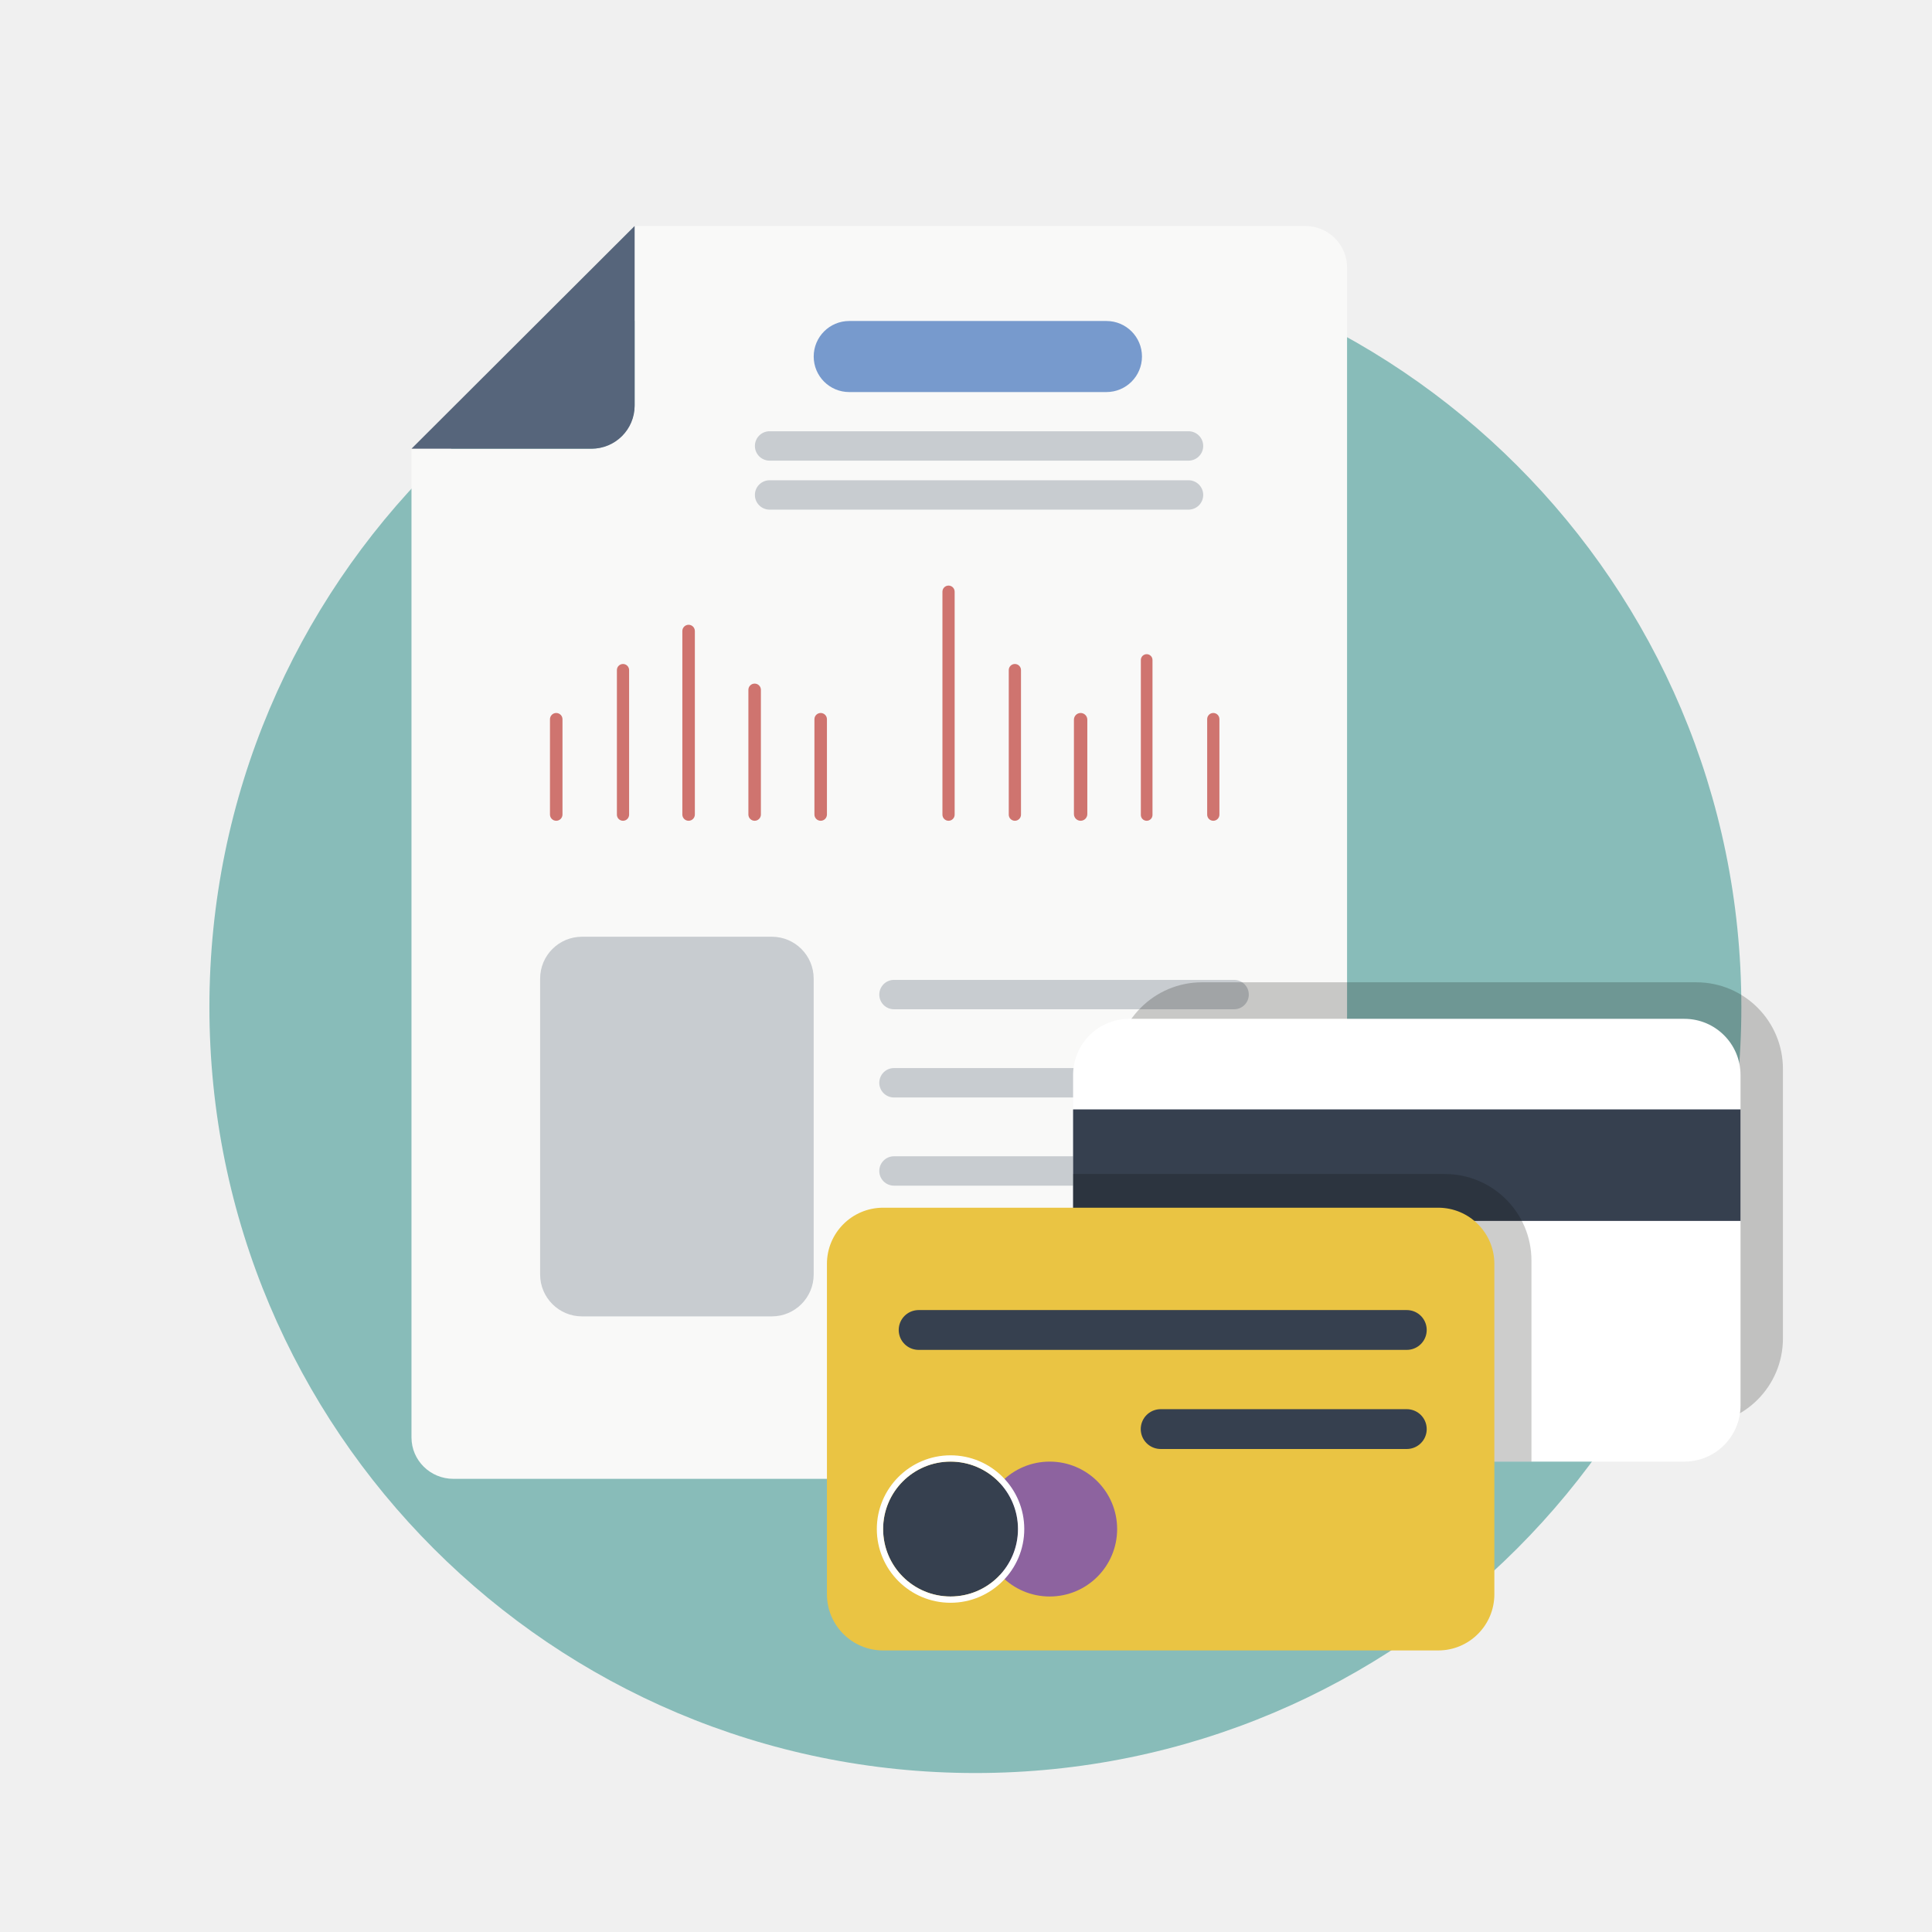
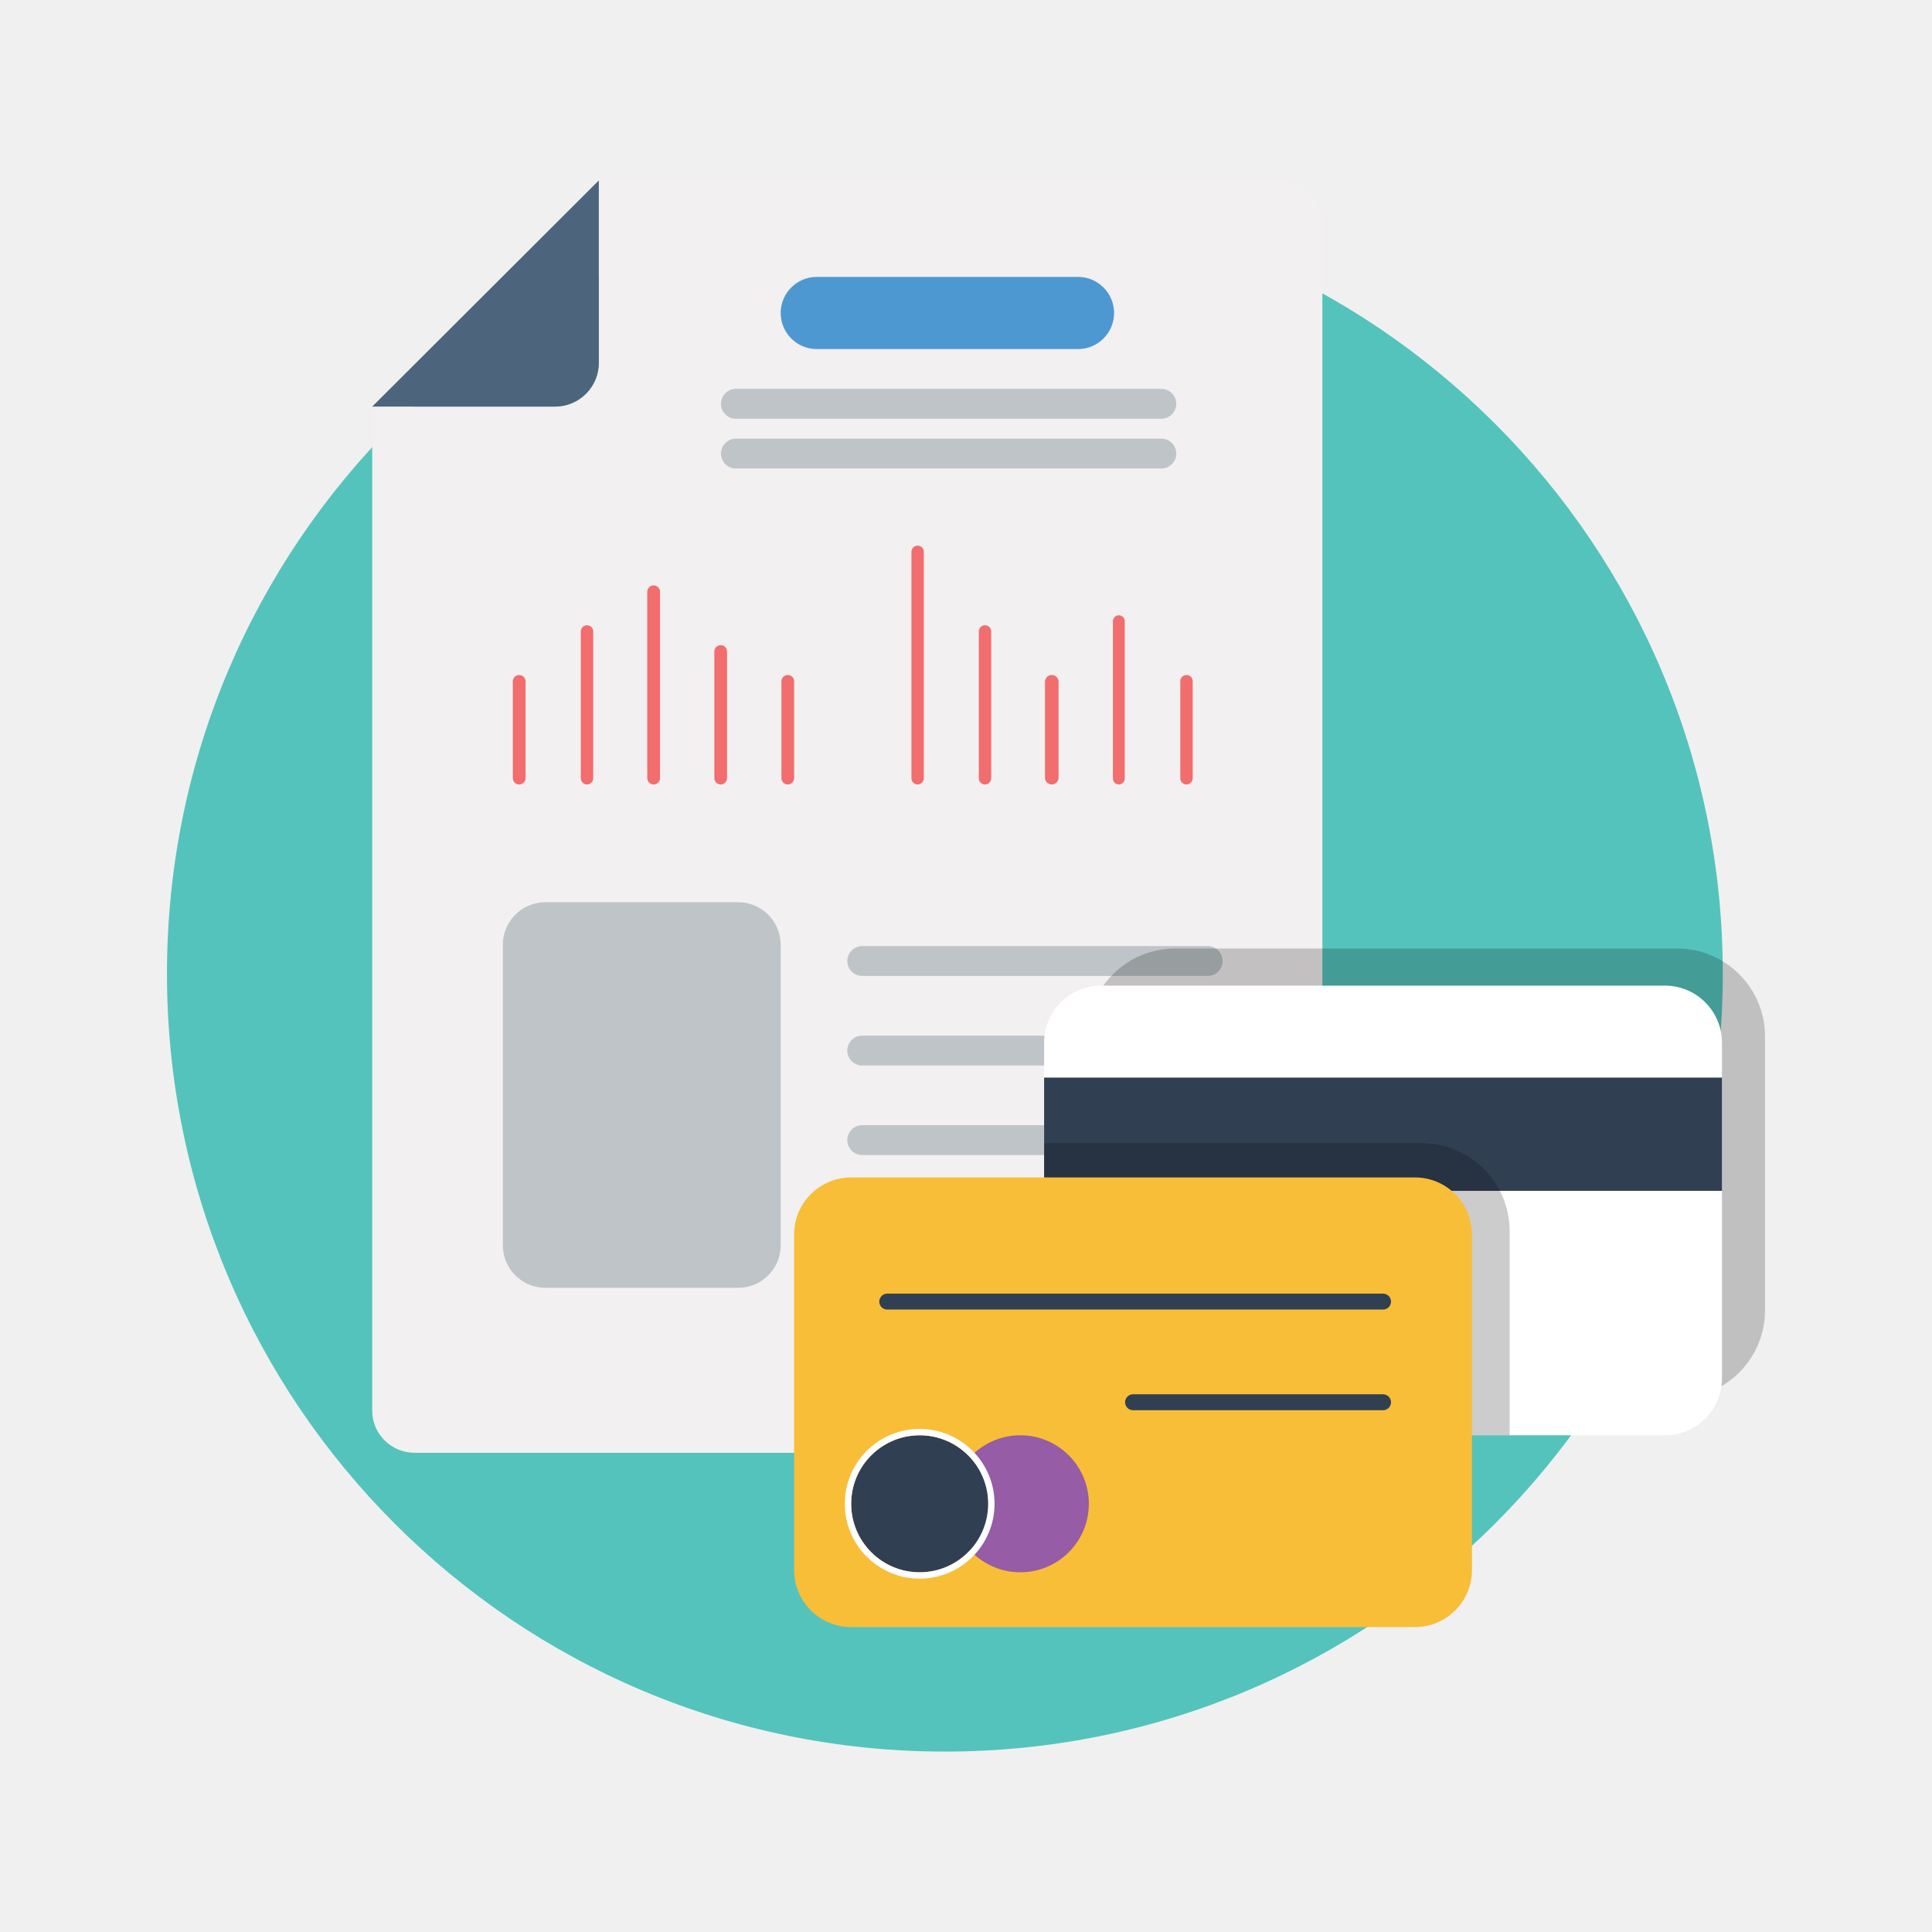
- <svg xmlns="http://www.w3.org/2000/svg" xmlns:xlink="http://www.w3.org/1999/xlink" version="1.1" id="Capa_1" x="0px" y="0px" width="200px" height="200px" viewBox="0 0 200 200" enable-background="new 0 0 200 200" xml:space="preserve">
+ <svg xmlns="http://www.w3.org/2000/svg" xmlns:xlink="http://www.w3.org/1999/xlink" version="1.1" id="Capa_1" x="0px" y="0px" width="500px" height="500px" viewBox="0 0 500 500" enable-background="new 0 0 500 500" xml:space="preserve">
  <g>
-     <defs>
-       <rect id="SVGID_1_" x="-38.667" y="-90.134" width="283.579" height="504.14" />
-     </defs>
-     <clipPath id="SVGID_2_">
-       <use xlink:href="#SVGID_1_" overflow="visible" />
-     </clipPath>
-     <g clip-path="url(#SVGID_2_)">
-       <defs>
-         <rect id="SVGID_3_" x="-38.667" y="-90.134" width="283.579" height="504.14" />
-       </defs>
-       <clipPath id="SVGID_4_">
-         <use xlink:href="#SVGID_3_" overflow="visible" />
-       </clipPath>
-       <path clip-path="url(#SVGID_4_)" fill="#88BCB9" d="M180.264,104.25c0,43.793-35.501,79.293-79.294,79.293    c-43.792,0-79.292-35.5-79.292-79.293c0-43.792,35.501-79.291,79.292-79.291C144.763,24.959,180.264,60.458,180.264,104.25" />
-       <path clip-path="url(#SVGID_4_)" fill="#F9F9F8" d="M135.112,23.395H65.697v18.5c0,2.516-2.041,4.556-4.556,4.556H42.597v102.353    c0,2.367,1.942,4.285,4.337,4.285h88.178c2.395,0,4.336-1.918,4.336-4.285V27.68C139.448,25.313,137.507,23.395,135.112,23.395" />
-       <path clip-path="url(#SVGID_4_)" fill="#779ACD" d="M118.217,36.907c0,2.032-1.646,3.679-3.679,3.679H87.912    c-2.032,0-3.678-1.646-3.678-3.679c0-2.03,1.646-3.678,3.678-3.678h26.626C116.57,33.229,118.217,34.876,118.217,36.907" />
-       <path clip-path="url(#SVGID_4_)" fill="#C8CCD0" d="M124.556,46.165c0,0.84-0.681,1.521-1.521,1.521H79.668    c-0.84,0-1.521-0.682-1.521-1.521s0.681-1.522,1.521-1.522h43.366C123.875,44.642,124.556,45.325,124.556,46.165" />
-       <path clip-path="url(#SVGID_4_)" fill="#C8CCD0" d="M124.556,51.237c0,0.84-0.681,1.521-1.521,1.521H79.668    c-0.84,0-1.521-0.682-1.521-1.521c0-0.841,0.681-1.521,1.521-1.521h43.366C123.875,49.715,124.556,50.396,124.556,51.237" />
-       <path clip-path="url(#SVGID_4_)" fill="#C8CCD0" d="M55.914,131.934c0,2.396,1.942,4.338,4.337,4.338h19.645    c2.395,0,4.336-1.941,4.336-4.338v-30.627c0-2.396-1.941-4.337-4.336-4.337H60.251c-2.396,0-4.337,1.941-4.337,4.337V131.934z" />
-       <path clip-path="url(#SVGID_4_)" fill="#C8CCD0" d="M129.276,102.959c0,0.84-0.681,1.52-1.521,1.52h-35.21    c-0.841,0-1.521-0.68-1.521-1.52s0.68-1.521,1.521-1.521h35.21C128.596,101.438,129.276,102.119,129.276,102.959" />
-       <path clip-path="url(#SVGID_4_)" fill="#C8CCD0" d="M129.276,112.09c0,0.84-0.681,1.521-1.521,1.521H92.545    c-0.841,0-1.522-0.682-1.522-1.521c0-0.842,0.681-1.523,1.522-1.523h35.209C128.596,110.566,129.276,111.248,129.276,112.09" />
-       <path clip-path="url(#SVGID_4_)" fill="#C8CCD0" d="M91.023,121.219c0,0.84,0.68,1.52,1.52,1.52h35.212    c0.841,0,1.521-0.68,1.521-1.52c0-0.842-0.681-1.521-1.521-1.521H92.543C91.704,119.697,91.023,120.377,91.023,121.219" />
-       <path clip-path="url(#SVGID_4_)" fill="#C8CCD0" d="M115.077,130.348c0,0.84-0.683,1.521-1.522,1.521h-21.01    c-0.84,0-1.521-0.682-1.521-1.521s0.681-1.52,1.521-1.52h21.01C114.395,128.828,115.077,129.508,115.077,130.348" />
-       <path clip-path="url(#SVGID_4_)" fill="#CF746F" d="M58.228,84.319c0,0.357-0.29,0.647-0.648,0.647    c-0.357,0-0.647-0.29-0.647-0.647v-9.864c0-0.358,0.29-0.647,0.647-0.647c0.358,0,0.648,0.289,0.648,0.647V84.319z" />
-       <path clip-path="url(#SVGID_4_)" fill="#CF746F" d="M65.125,69.369c0-0.349-0.283-0.633-0.632-0.633    c-0.35,0-0.632,0.284-0.632,0.633v14.965c0,0.35,0.282,0.633,0.632,0.633c0.35,0,0.632-0.283,0.632-0.633V69.369z" />
-       <path clip-path="url(#SVGID_4_)" fill="#CF746F" d="M70.636,65.324c0-0.356,0.289-0.647,0.648-0.647    c0.357,0,0.647,0.291,0.647,0.647v18.995c0,0.357-0.29,0.647-0.647,0.647c-0.359,0-0.648-0.29-0.648-0.647V65.324z" />
-       <path clip-path="url(#SVGID_4_)" fill="#CF746F" d="M78.768,84.319c0,0.357-0.29,0.647-0.648,0.647    c-0.357,0-0.647-0.29-0.647-0.647V71.413c0-0.358,0.29-0.647,0.647-0.647c0.358,0,0.648,0.289,0.648,0.647V84.319z" />
-       <path clip-path="url(#SVGID_4_)" fill="#CF746F" d="M85.604,84.319c0,0.357-0.29,0.647-0.647,0.647    c-0.357,0-0.648-0.29-0.648-0.647v-9.864c0-0.358,0.291-0.647,0.648-0.647c0.358,0,0.647,0.289,0.647,0.647V84.319z" />
-       <path clip-path="url(#SVGID_4_)" fill="#CF746F" d="M97.561,84.333c0,0.35,0.283,0.633,0.632,0.633    c0.349,0,0.632-0.283,0.632-0.633V61.251c0-0.349-0.283-0.632-0.632-0.632c-0.35,0-0.632,0.283-0.632,0.632V84.333z" />
-       <path clip-path="url(#SVGID_4_)" fill="#CF746F" d="M104.427,84.333c0,0.35,0.283,0.633,0.633,0.633    c0.349,0,0.633-0.283,0.633-0.633V69.368c0-0.349-0.284-0.633-0.633-0.633c-0.35,0-0.633,0.284-0.633,0.633V84.333z" />
-       <path clip-path="url(#SVGID_4_)" fill="#CF746F" d="M111.173,84.274c0,0.383,0.311,0.692,0.693,0.692    c0.382,0,0.693-0.31,0.693-0.692V74.5c0-0.382-0.312-0.692-0.693-0.692c-0.383,0-0.693,0.311-0.693,0.692V84.274z" />
-       <path clip-path="url(#SVGID_4_)" fill="#CF746F" d="M118.1,84.364c0,0.333,0.271,0.603,0.604,0.603    c0.332,0,0.602-0.27,0.602-0.603V68.323c0-0.333-0.27-0.603-0.602-0.603c-0.333,0-0.604,0.27-0.604,0.603V84.364z" />
-       <path clip-path="url(#SVGID_4_)" fill="#CF746F" d="M124.967,84.333c0,0.35,0.283,0.633,0.632,0.633    c0.35,0,0.634-0.283,0.634-0.633V74.44c0-0.35-0.284-0.633-0.634-0.633c-0.349,0-0.632,0.283-0.632,0.633V84.333z" />
-       <path clip-path="url(#SVGID_4_)" fill="#56657B" d="M61.242,46.45c2.461,0,4.455-1.99,4.455-4.446V23.395l-23.1,23.055H61.242z" />
-       <g opacity="0.2" clip-path="url(#SVGID_4_)">
+     <path fill="#54C3BB" d="M445.856,251.984c0,111.191-90.135,201.323-201.322,201.323S43.212,363.176,43.212,251.984   c0-111.188,90.135-201.32,201.322-201.32S445.856,140.797,445.856,251.984z" />
+     <g>
+       <path fill="#F2F0F0" d="M331.22,46.692H154.976v46.969c0,6.389-5.18,11.568-11.567,11.568H96.327v259.874    c0,6.008,4.931,10.878,11.012,10.878H331.22c6.081,0,11.011-4.87,11.011-10.878V57.572    C342.23,51.563,337.301,46.692,331.22,46.692z" />
+       <path fill="#4E98D2" d="M288.323,81.001c0,5.158-4.182,9.339-9.339,9.339h-67.606c-5.156,0-9.338-4.181-9.338-9.339l0,0    c0-5.156,4.182-9.338,9.338-9.338h67.606C284.142,71.663,288.323,75.845,288.323,81.001L288.323,81.001z" />
+       <path fill="#BEC4C8" d="M304.419,104.505c0,2.134-1.73,3.864-3.865,3.864H190.45c-2.135,0-3.865-1.73-3.865-3.864l0,0    c0-2.134,1.73-3.865,3.865-3.865h110.104C302.688,100.64,304.419,102.371,304.419,104.505L304.419,104.505z" />
+       <path fill="#BEC4C8" d="M304.419,117.382c0,2.135-1.729,3.863-3.863,3.863H190.449c-2.134,0-3.864-1.729-3.864-3.863l0,0    c0-2.133,1.73-3.861,3.864-3.861h110.106C302.689,113.521,304.419,115.249,304.419,117.382L304.419,117.382z" />
+       <path fill="#BEC4C8" d="M130.138,322.271c0,6.082,4.931,11.012,11.013,11.012h49.879c6.081,0,11.011-4.93,11.011-11.012v-77.763    c0-6.081-4.93-11.01-11.011-11.01H141.15c-6.082,0-11.013,4.929-11.013,11.01V322.271z" />
+       <path fill="#BEC4C8" d="M316.403,248.707c0,2.131-1.729,3.861-3.862,3.861h-89.399c-2.133,0-3.862-1.73-3.862-3.861l0,0    c0-2.136,1.729-3.866,3.862-3.866h89.399C314.675,244.841,316.403,246.571,316.403,248.707L316.403,248.707z" />
+       <path fill="#BEC4C8" d="M316.403,271.887c0,2.133-1.729,3.863-3.865,3.863h-89.394c-2.135,0-3.865-1.73-3.865-3.863l0,0    c0-2.137,1.73-3.867,3.865-3.867h89.394C314.674,268.02,316.403,269.75,316.403,271.887L316.403,271.887z" />
+       <path fill="#BEC4C8" d="M219.279,295.064c0,2.133,1.729,3.861,3.86,3.861h89.403c2.133,0,3.86-1.729,3.86-3.861l0,0    c0-2.133-1.728-3.861-3.86-3.861H223.14C221.008,291.203,219.279,292.932,219.279,295.064L219.279,295.064z" />
+       <path fill="#BEC4C8" d="M280.35,318.246c0,2.133-1.729,3.861-3.863,3.861h-53.345c-2.133,0-3.862-1.729-3.862-3.861l0,0    c0-2.133,1.729-3.863,3.862-3.863h53.345C278.62,314.383,280.35,316.113,280.35,318.246L280.35,318.246z" />
+       <path fill="#F26D6E" d="M136.012,201.378c0,0.907-0.735,1.645-1.644,1.645l0,0c-0.908,0-1.645-0.737-1.645-1.645v-25.045    c0-0.908,0.736-1.645,1.645-1.645l0,0c0.908,0,1.644,0.736,1.644,1.645V201.378z" />
+       <path fill="#F26D6E" d="M153.523,163.419c0-0.887-0.72-1.605-1.606-1.605l0,0c-0.887,0-1.606,0.719-1.606,1.605v37.997    c0,0.887,0.72,1.606,1.606,1.606l0,0c0.887,0,1.606-0.72,1.606-1.606V163.419z" />
+       <path fill="#F26D6E" d="M167.517,153.151c0-0.908,0.735-1.645,1.644-1.645l0,0c0.907,0,1.645,0.736,1.645,1.645v48.227    c0,0.907-0.737,1.645-1.645,1.645l0,0c-0.908,0-1.644-0.737-1.644-1.645V153.151z" />
+       <path fill="#F26D6E" d="M188.162,201.378c0,0.907-0.736,1.645-1.644,1.645l0,0c-0.908,0-1.645-0.737-1.645-1.645v-32.77    c0-0.908,0.736-1.645,1.645-1.645l0,0c0.907,0,1.644,0.736,1.644,1.645V201.378z" />
+       <path fill="#F26D6E" d="M205.52,201.378c0,0.907-0.735,1.645-1.643,1.645l0,0c-0.909,0-1.646-0.737-1.646-1.645v-25.045    c0-0.908,0.736-1.645,1.646-1.645l0,0c0.907,0,1.643,0.736,1.643,1.645V201.378z" />
+       <path fill="#F26D6E" d="M235.878,201.416c0,0.887,0.719,1.606,1.605,1.606l0,0c0.887,0,1.605-0.72,1.605-1.606v-58.604    c0-0.887-0.719-1.605-1.605-1.605l0,0c-0.887,0-1.605,0.719-1.605,1.605V201.416z" />
+       <path fill="#F26D6E" d="M253.313,201.416c0,0.887,0.718,1.606,1.604,1.606l0,0c0.888,0,1.605-0.72,1.605-1.606v-37.997    c0-0.887-0.718-1.605-1.605-1.605l0,0c-0.887,0-1.604,0.719-1.604,1.605V201.416z" />
+       <path fill="#F26D6E" d="M270.44,201.263c0,0.972,0.787,1.76,1.759,1.76l0,0c0.971,0,1.758-0.788,1.758-1.76v-24.815    c0-0.971-0.787-1.759-1.758-1.759l0,0c-0.972,0-1.759,0.788-1.759,1.759V201.263z" />
+       <path fill="#F26D6E" d="M288.027,201.493c0,0.844,0.685,1.529,1.53,1.529l0,0c0.844,0,1.528-0.686,1.528-1.529v-40.729    c0-0.846-0.685-1.529-1.528-1.529l0,0c-0.846,0-1.53,0.684-1.53,1.529V201.493z" />
+       <path fill="#F26D6E" d="M305.462,201.416c0,0.887,0.719,1.606,1.605,1.606l0,0c0.887,0,1.606-0.72,1.606-1.606v-25.121    c0-0.888-0.72-1.606-1.606-1.606l0,0c-0.887,0-1.605,0.719-1.605,1.606V201.416z" />
+       <path fill="#4C657C" d="M143.665,105.229c6.247,0,11.311-5.055,11.311-11.289V46.692l-58.648,58.537H143.665z" />
+     </g>
+     <g>
+       <path opacity="0.2" fill="#010101" d="M456.788,339.092c0,12.567-10.188,22.756-22.756,22.756H304.115    c-12.564,0-22.752-10.188-22.752-22.756v-70.859c0-12.568,10.188-22.757,22.752-22.757h129.917    c12.567,0,22.756,10.188,22.756,22.757V339.092z" />
+       <g>
+         <path fill="#FFFFFF" d="M445.643,356.686c0,8.153-6.61,14.765-14.765,14.765H284.979c-8.153,0-14.763-6.611-14.763-14.765     v-86.845c0-8.151,6.609-14.762,14.763-14.762h145.898c8.154,0,14.765,6.61,14.765,14.762V356.686z" />
+         <rect x="270.217" y="278.884" fill="#313F52" width="175.426" height="29.307" />
        <g>
          <defs>
-             <rect id="SVGID_5_" x="115.476" y="101.688" width="69.093" height="45.834" />
+             <path id="SVGID_1_" d="M445.643,356.686c0,8.153-6.61,14.765-14.765,14.765H284.979c-8.153,0-14.763-6.611-14.763-14.765       v-86.845c0-8.151,6.609-14.762,14.763-14.762h145.898c8.154,0,14.765,6.61,14.765,14.762V356.686z" />
          </defs>
-           <clipPath id="SVGID_6_">
-             <use xlink:href="#SVGID_5_" overflow="visible" />
+           <clipPath id="SVGID_2_">
+             <use xlink:href="#SVGID_1_" overflow="visible" />
          </clipPath>
-           <path clip-path="url(#SVGID_6_)" fill="#040700" d="M184.568,138.559c0,4.949-4.013,8.963-8.963,8.963h-51.168      c-4.95,0-8.962-4.014-8.962-8.963V110.65c0-4.949,4.012-8.963,8.962-8.963h51.168c4.95,0,8.963,4.014,8.963,8.963V138.559z" />
+           <path opacity="0.2" clip-path="url(#SVGID_2_)" fill="#010101" d="M390.691,389.476c0,12.566-10.188,22.756-22.756,22.756      H238.018c-12.563,0-22.751-10.189-22.751-22.756v-70.859c0-12.568,10.188-22.757,22.751-22.757h129.918      c12.567,0,22.756,10.188,22.756,22.757V389.476z" />
        </g>
      </g>
-       <path clip-path="url(#SVGID_4_)" fill="#FFFFFF" d="M180.179,145.488c0,3.213-2.604,5.816-5.814,5.816h-57.465    c-3.211,0-5.813-2.604-5.813-5.816v-34.205c0-3.211,2.603-5.814,5.813-5.814h57.465c3.211,0,5.814,2.604,5.814,5.814V145.488z" />
-       <rect x="111.086" y="114.844" clip-path="url(#SVGID_4_)" fill="#36404F" width="69.093" height="11.545" />
-     </g>
-     <g clip-path="url(#SVGID_2_)">
-       <defs>
-         <path id="SVGID_7_" d="M116.898,105.469c-3.21,0-5.813,2.604-5.813,5.814v34.205c0,3.211,2.603,5.816,5.813,5.816h57.466     c3.211,0,5.814-2.605,5.814-5.816v-34.205c0-3.211-2.604-5.814-5.814-5.814H116.898z" />
-       </defs>
-       <clipPath id="SVGID_8_">
-         <use xlink:href="#SVGID_7_" overflow="visible" />
-       </clipPath>
-       <g opacity="0.2" clip-path="url(#SVGID_8_)">
+       <g>
+         <path fill="#F8BE38" d="M380.944,406.325c0,8.154-6.608,14.766-14.764,14.766H220.283c-8.157,0-14.764-6.611-14.764-14.766     v-86.842c0-8.156,6.606-14.763,14.764-14.763h145.897c8.155,0,14.764,6.606,14.764,14.763V406.325z" />
+         <circle fill="#965CA5" cx="264.063" cy="389.179" r="17.731" />
+         <circle fill="#313F52" cx="238.011" cy="389.179" r="17.728" />
        <g>
-           <defs>
-             <rect id="SVGID_9_" x="89.443" y="121.533" width="69.092" height="45.832" />
-           </defs>
-           <clipPath id="SVGID_10_">
-             <use xlink:href="#SVGID_9_" overflow="visible" />
-           </clipPath>
-           <path clip-path="url(#SVGID_10_)" fill="#040700" d="M158.535,158.402c0,4.951-4.012,8.963-8.962,8.963h-51.17      c-4.948,0-8.96-4.012-8.96-8.963v-27.908c0-4.951,4.013-8.961,8.96-8.961h51.17c4.95,0,8.962,4.01,8.962,8.961V158.402z" />
+           <path fill="#FFFFFF" d="M238.01,371.45c9.792,0,17.729,7.936,17.729,17.729s-7.938,17.73-17.729,17.73      c-9.789,0-17.727-7.938-17.727-17.73S228.221,371.45,238.01,371.45 M238.01,369.802c-10.683,0-19.375,8.692-19.375,19.377      c0,10.686,8.692,19.379,19.375,19.379c10.685,0,19.378-8.693,19.378-19.379C257.388,378.494,248.695,369.802,238.01,369.802      L238.01,369.802z" />
        </g>
+         <line fill="none" stroke="#313F52" stroke-width="4.121" stroke-linecap="round" stroke-miterlimit="10" x1="229.619" y1="336.853" x2="357.929" y2="336.853" />
+         <line fill="none" stroke="#313F52" stroke-width="4.121" stroke-linecap="round" stroke-miterlimit="10" x1="293.231" y1="362.903" x2="357.929" y2="362.903" />
      </g>
-     </g>
-     <g clip-path="url(#SVGID_2_)">
-       <defs>
-         <rect id="SVGID_11_" x="-38.667" y="-90.134" width="283.579" height="504.14" />
-       </defs>
-       <clipPath id="SVGID_12_">
-         <use xlink:href="#SVGID_11_" overflow="visible" />
-       </clipPath>
-       <path clip-path="url(#SVGID_12_)" fill="#EAC443" d="M154.696,165.037c0,3.213-2.602,5.816-5.814,5.816H91.419    c-3.213,0-5.815-2.604-5.815-5.816v-34.201c0-3.213,2.603-5.814,5.815-5.814h57.462c3.213,0,5.814,2.602,5.814,5.814V165.037z" />
-       <path clip-path="url(#SVGID_12_)" fill="#8D639F" d="M115.646,158.287c0,3.855-3.126,6.982-6.983,6.982    c-3.856,0-6.983-3.127-6.983-6.982c0-3.859,3.127-6.982,6.983-6.982C112.52,151.305,115.646,154.428,115.646,158.287" />
-       <path clip-path="url(#SVGID_12_)" fill="#36404F" d="M105.384,158.287c0,3.855-3.126,6.982-6.983,6.982    c-3.856,0-6.981-3.127-6.981-6.982c0-3.859,3.125-6.982,6.981-6.982C102.258,151.305,105.384,154.428,105.384,158.287" />
-       <path clip-path="url(#SVGID_12_)" fill="#FFFFFF" d="M98.4,151.303c3.856,0,6.982,3.125,6.982,6.984    c0,3.855-3.126,6.982-6.982,6.982c-3.856,0-6.981-3.127-6.981-6.982C91.419,154.428,94.544,151.303,98.4,151.303 M98.4,150.654    c-4.208,0-7.631,3.424-7.631,7.633c0,4.207,3.423,7.631,7.631,7.631c4.208,0,7.632-3.424,7.632-7.631    C106.032,154.078,102.608,150.654,98.4,150.654" />
-       <line clip-path="url(#SVGID_12_)" fill="none" stroke="#36404F" stroke-width="4.121" stroke-linecap="round" stroke-miterlimit="10" x1="95.095" y1="137.678" x2="145.632" y2="137.678" />
-       <line clip-path="url(#SVGID_12_)" fill="none" stroke="#36404F" stroke-width="4.121" stroke-linecap="round" stroke-miterlimit="10" x1="120.15" y1="147.938" x2="145.632" y2="147.938" />
    </g>
  </g>
</svg>
